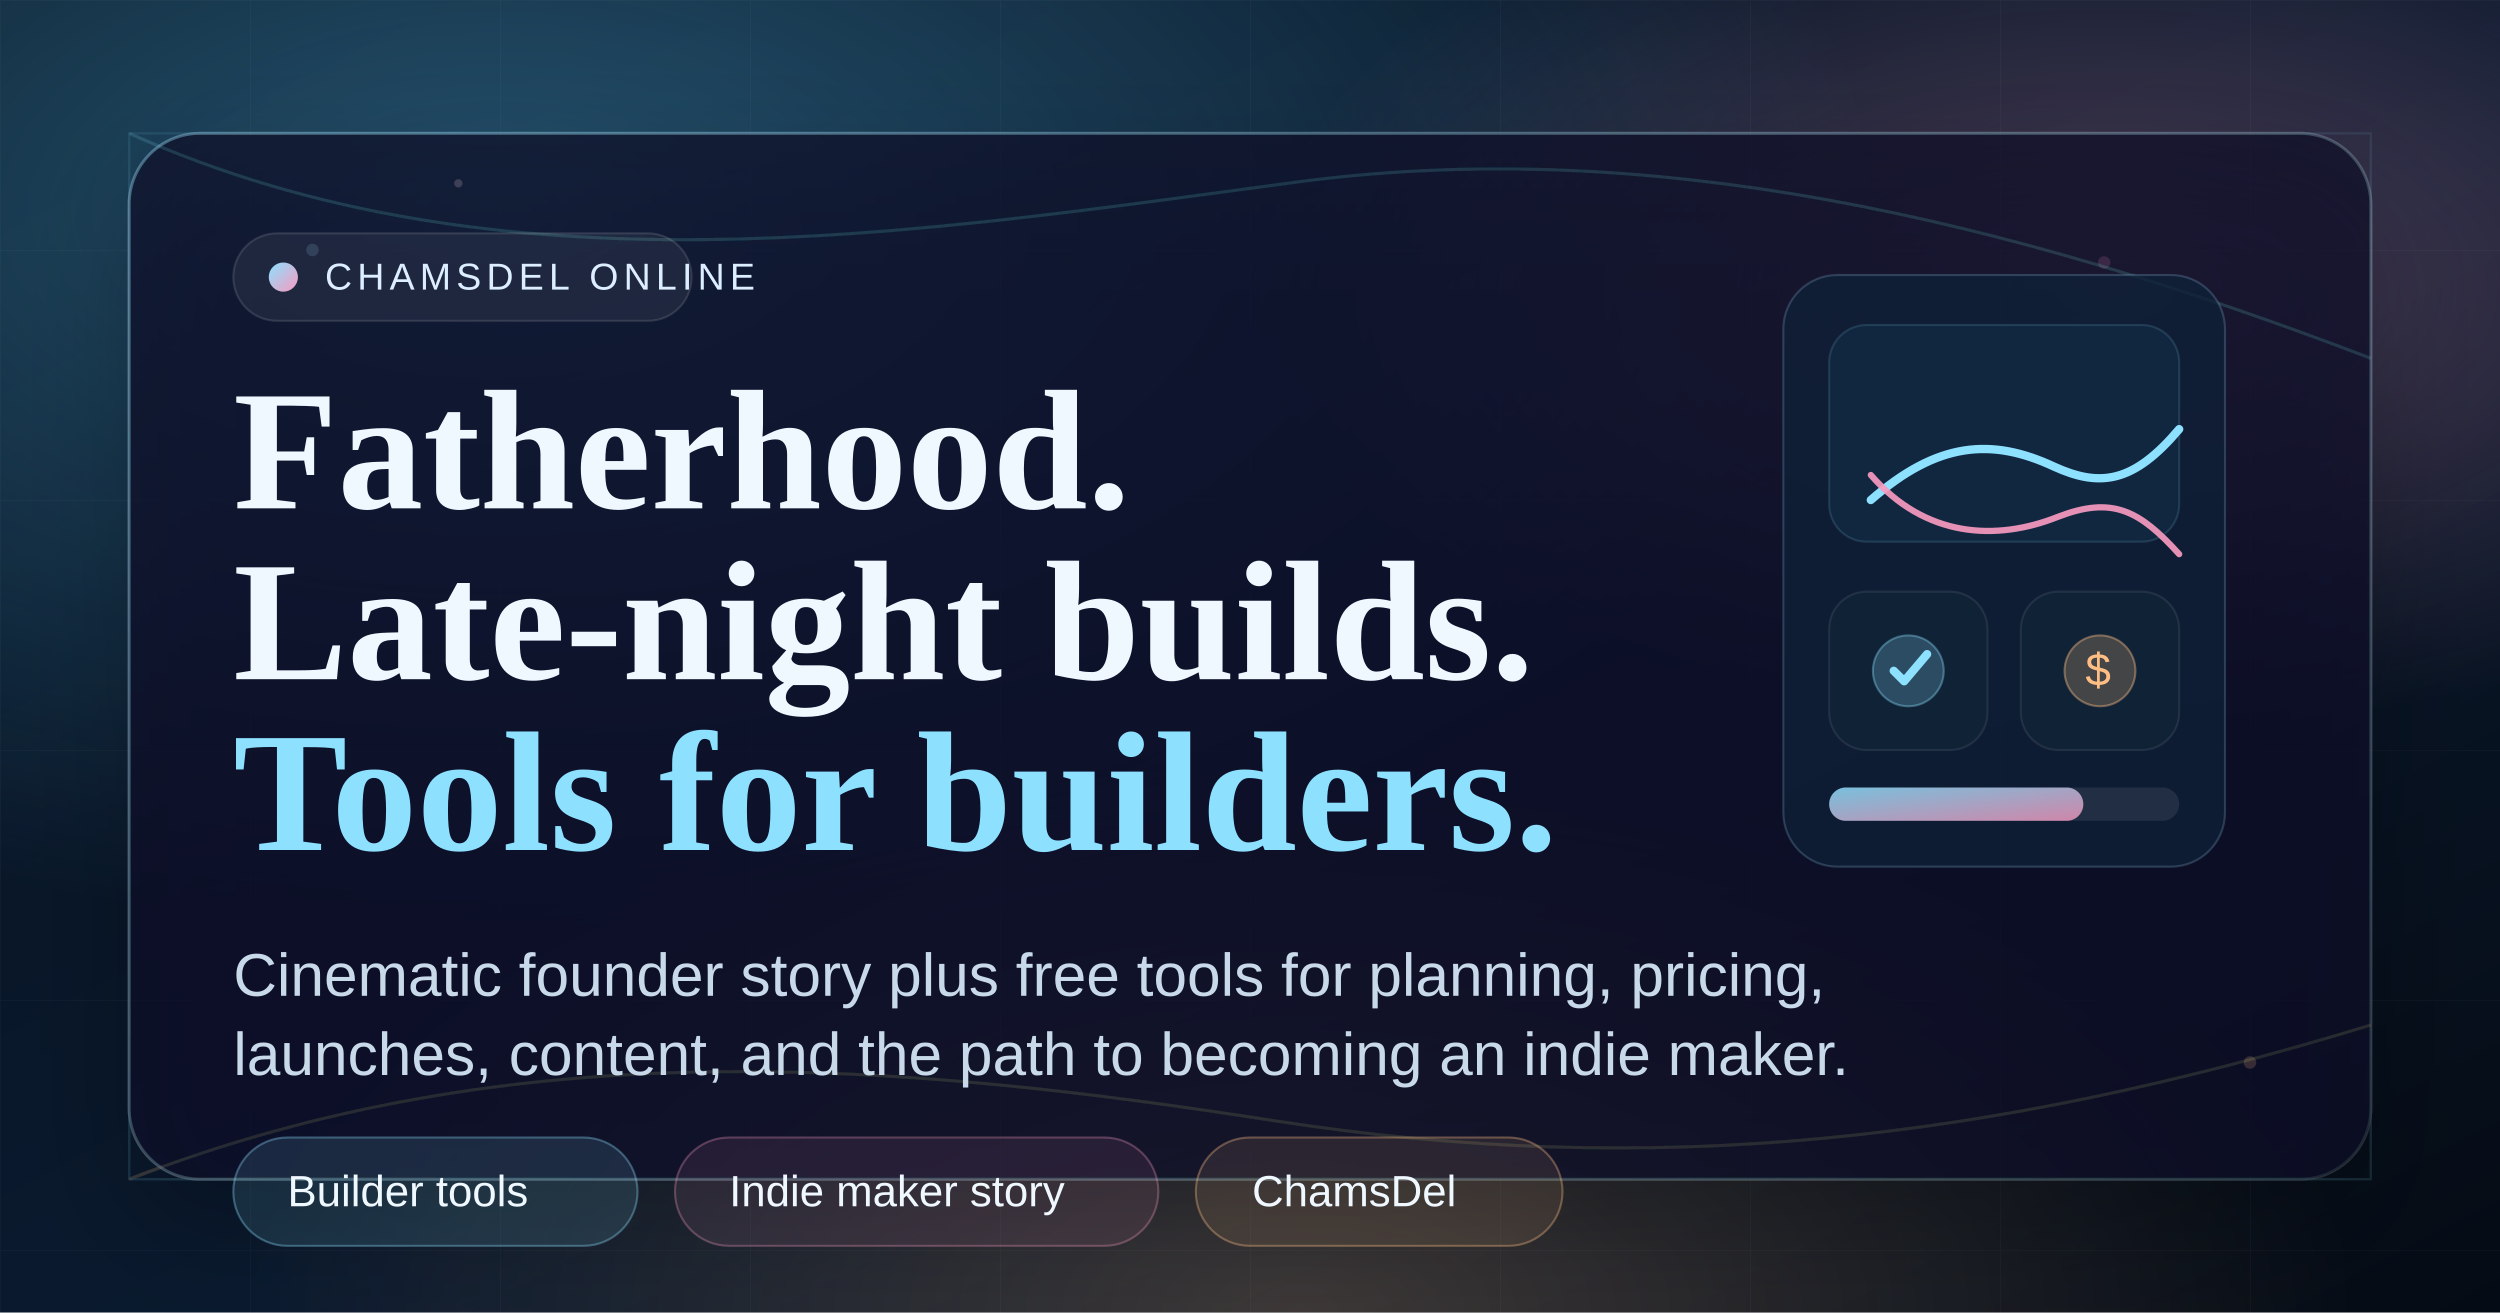
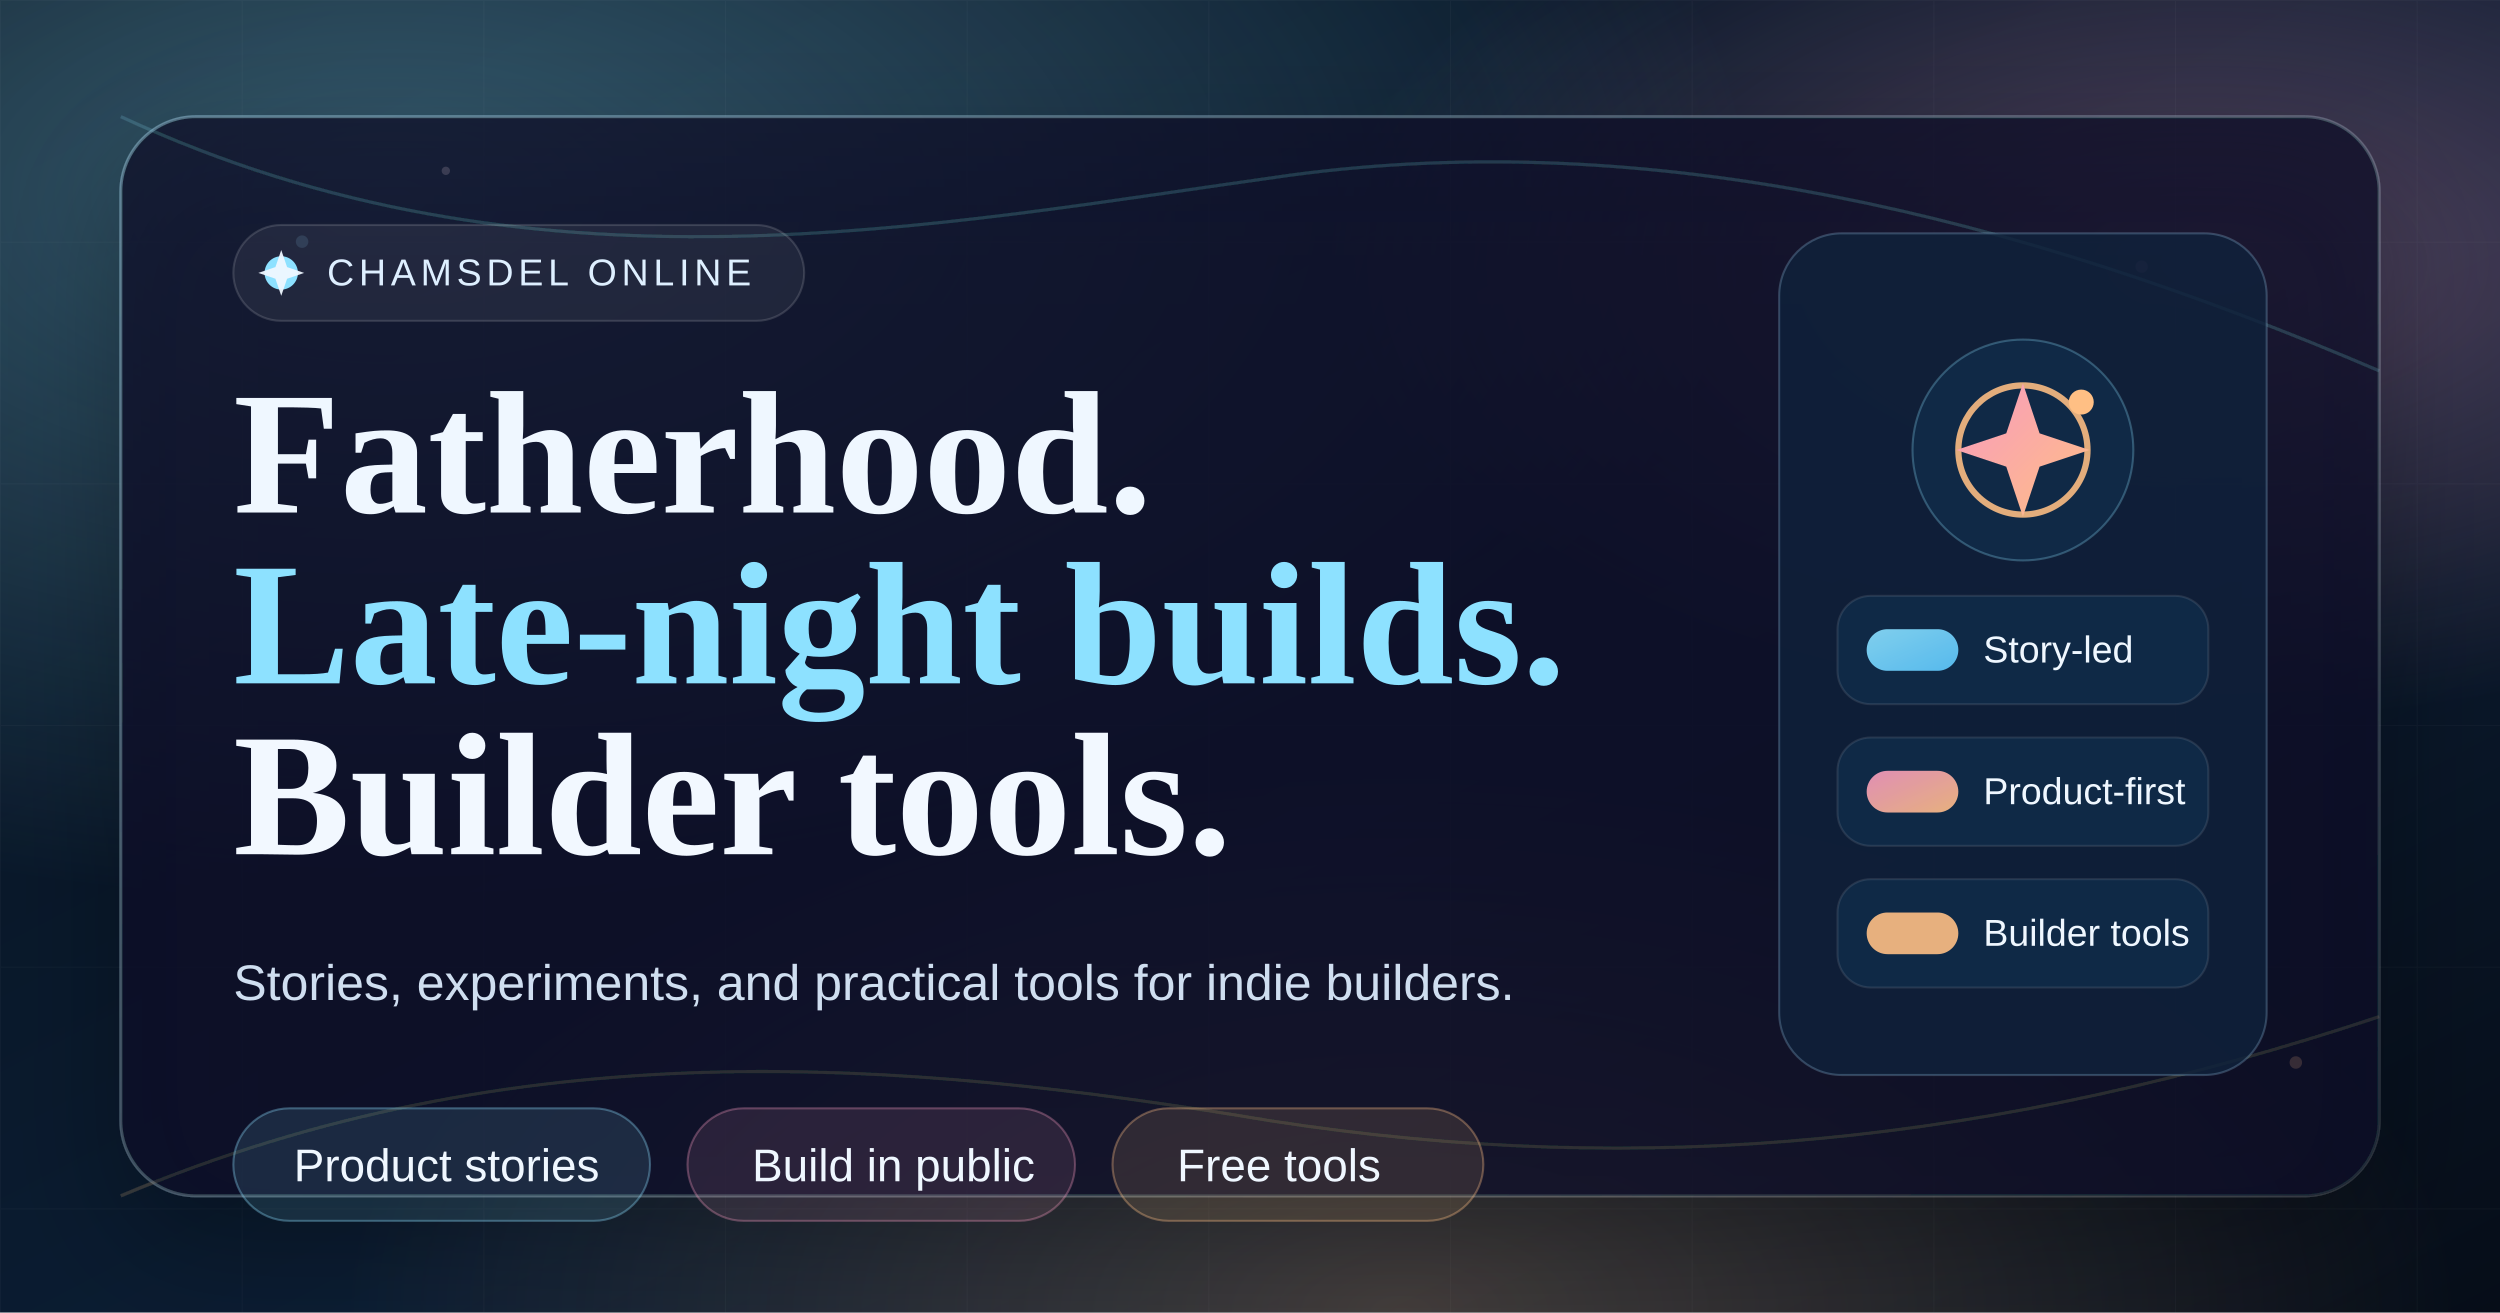
<svg xmlns="http://www.w3.org/2000/svg" width="1200" height="630" viewBox="0 0 1200 630" role="img" aria-labelledby="title desc">
  <defs>
    <linearGradient id="bg" x1="0%" y1="0%" x2="100%" y2="100%">
-       <stop offset="0%" stop-color="#07111d" />
-       <stop offset="55%" stop-color="#0a1a2f" />
-       <stop offset="100%" stop-color="#050b14" />
+       <stop offset="0%" stop-color="#06111d" />
+       <stop offset="58%" stop-color="#0b1d33" />
+       <stop offset="100%" stop-color="#060d18" />
    </linearGradient>
-     <radialGradient id="glowBlue" cx="20%" cy="16%" r="55%">
-       <stop offset="0%" stop-color="#59c9ff" stop-opacity="0.34" />
-       <stop offset="100%" stop-color="#59c9ff" stop-opacity="0" />
+     <radialGradient id="glowBlue" cx="16%" cy="15%" r="54%">
+       <stop offset="0%" stop-color="#8de1ff" stop-opacity="0.34" />
+       <stop offset="100%" stop-color="#8de1ff" stop-opacity="0" />
    </radialGradient>
-     <radialGradient id="glowRose" cx="84%" cy="22%" r="34%">
-       <stop offset="0%" stop-color="#f79ac0" stop-opacity="0.28" />
+     <radialGradient id="glowRose" cx="88%" cy="20%" r="35%">
+       <stop offset="0%" stop-color="#f79ac0" stop-opacity="0.3" />
      <stop offset="100%" stop-color="#f79ac0" stop-opacity="0" />
    </radialGradient>
-     <radialGradient id="glowWarm" cx="52%" cy="100%" r="42%">
-       <stop offset="0%" stop-color="#ffbf84" stop-opacity="0.22" />
+     <radialGradient id="glowWarm" cx="56%" cy="100%" r="42%">
+       <stop offset="0%" stop-color="#ffbf84" stop-opacity="0.24" />
      <stop offset="100%" stop-color="#ffbf84" stop-opacity="0" />
    </radialGradient>
    <linearGradient id="panelStroke" x1="0%" y1="0%" x2="100%" y2="100%">
-       <stop offset="0%" stop-color="#a7dfff" stop-opacity="0.36" />
+       <stop offset="0%" stop-color="#b9e8ff" stop-opacity="0.38" />
      <stop offset="100%" stop-color="#ffffff" stop-opacity="0.08" />
    </linearGradient>
-     <linearGradient id="spark" x1="0%" y1="0%" x2="100%" y2="100%">
+     <linearGradient id="chipBlue" x1="0%" y1="0%" x2="100%" y2="100%">
      <stop offset="0%" stop-color="#8de1ff" />
-       <stop offset="100%" stop-color="#f79ac0" />
+       <stop offset="100%" stop-color="#5ec9ff" />
    </linearGradient>
-     <filter id="softShadow" x="-20%" y="-20%" width="140%" height="140%">
-       <feDropShadow dx="0" dy="24" stdDeviation="28" flood-color="#000000" flood-opacity="0.35" />
+     <linearGradient id="chipRose" x1="0%" y1="0%" x2="100%" y2="100%">
+       <stop offset="0%" stop-color="#f79ac0" />
+       <stop offset="100%" stop-color="#ffbf84" />
+     </linearGradient>
+     <pattern id="grid" width="116" height="116" patternUnits="userSpaceOnUse">
+       <path d="M116 0H0V116" fill="none" stroke="#ffffff" stroke-opacity="0.06" stroke-width="1" />
+     </pattern>
+     <filter id="shadow" x="-30%" y="-30%" width="180%" height="180%">
+       <feDropShadow dx="0" dy="24" stdDeviation="28" flood-color="#000" flood-opacity="0.4" />
    </filter>
-     <pattern id="grid" width="120" height="120" patternUnits="userSpaceOnUse">
-       <path d="M 120 0 L 0 0 0 120" fill="none" stroke="#ffffff" stroke-opacity="0.06" stroke-width="1" />
-     </pattern>
  </defs>
  <rect width="1200" height="630" fill="url(#bg)" />
  <rect width="1200" height="630" fill="url(#glowBlue)" />
  <rect width="1200" height="630" fill="url(#glowRose)" />
  <rect width="1200" height="630" fill="url(#glowWarm)" />
-   <rect width="1200" height="630" fill="url(#grid)" opacity="0.45" />
-   <g opacity="0.85">
-     <circle cx="150" cy="120" r="3" fill="#8de1ff" />
-     <circle cx="220" cy="88" r="2" fill="#eff7ff" />
-     <circle cx="1010" cy="126" r="3" fill="#f79ac0" />
-     <circle cx="940" cy="182" r="2" fill="#eff7ff" />
-     <circle cx="1080" cy="510" r="3" fill="#ffbf84" />
+   <rect width="1200" height="630" fill="url(#grid)" opacity="0.44" />
+   <g opacity="0.9">
+     <circle cx="145" cy="116" r="3" fill="#8de1ff" />
+     <circle cx="214" cy="82" r="2" fill="#eff7ff" />
+     <circle cx="1028" cy="128" r="3" fill="#f79ac0" />
+     <circle cx="958" cy="170" r="2" fill="#eff7ff" />
+     <circle cx="1102" cy="510" r="3" fill="#ffbf84" />
  </g>
-   <g filter="url(#softShadow)">
-     <rect x="62" y="64" width="1076" height="502" rx="34" fill="#0b1627" fill-opacity="0.72" stroke="url(#panelStroke)" stroke-width="1.4" />
-     <path d="M62 64 H1138 V566 H62 Z" fill="none" stroke="#8de1ff" stroke-opacity="0.08" />
-     <path d="M62 64 C240 144 438 112 618 88 C790 64 963 105 1138 172" fill="none" stroke="#8de1ff" stroke-opacity="0.14" stroke-width="1.5" />
-     <path d="M62 566 C248 494 432 510 612 538 C792 566 955 548 1138 492" fill="none" stroke="#ffbf84" stroke-opacity="0.12" stroke-width="1.5" />
+   <g filter="url(#shadow)">
+     <rect x="58" y="56" width="1084" height="518" rx="36" fill="#0b1729" fill-opacity="0.74" stroke="url(#panelStroke)" stroke-width="1.4" />
+     <path d="M58 56C256 148 447 108 620 84C792 61 967 103 1142 178" fill="none" stroke="#8de1ff" stroke-opacity="0.16" stroke-width="1.5" />
+     <path d="M58 574C248 494 431 508 610 538C790 566 958 549 1142 488" fill="none" stroke="#ffbf84" stroke-opacity="0.12" stroke-width="1.5" />
  </g>
-   <g transform="translate(112 112)">
+   <g transform="translate(112 108)">
    <g>
-       <rect x="0" y="0" width="220" height="42" rx="21" fill="#ffffff" fill-opacity="0.06" stroke="#ffffff" stroke-opacity="0.12" />
-       <circle cx="24" cy="21" r="7" fill="url(#spark)" />
-       <text x="44" y="27" fill="#dceeff" font-size="18" font-family="Arial, Helvetica, sans-serif" letter-spacing="2.5">CHAMSDEL ONLINE</text>
+       <rect x="0" y="0" width="274" height="46" rx="23" fill="#ffffff" fill-opacity="0.06" stroke="#ffffff" stroke-opacity="0.14" />
+       <circle cx="23" cy="23" r="8" fill="#8de1ff" />
+       <path d="M23 12L25.8 20.2L34 23L25.8 25.8L23 34L20.2 25.8L12 23L20.2 20.2Z" fill="#eff7ff" fill-opacity="0.95" />
+       <text x="45" y="29" fill="#deefff" font-size="18" letter-spacing="2.3" font-family="Arial, Helvetica, sans-serif">CHAMSDEL ONLINE</text>
    </g>
-     <text x="0" y="132" fill="#eff7ff" font-size="82" font-weight="600" font-family="Georgia, 'Times New Roman', serif">Fatherhood.</text>
-     <text x="0" y="214" fill="#eff7ff" font-size="82" font-weight="600" font-family="Georgia, 'Times New Roman', serif">Late-night builds.</text>
-     <text x="0" y="296" fill="#8de1ff" font-size="82" font-weight="600" font-family="Georgia, 'Times New Roman', serif">Tools for builders.</text>
-     <text x="0" y="366" fill="#c8d9ea" font-size="29" font-family="Arial, Helvetica, sans-serif">
-       Cinematic founder story plus free tools for planning, pricing,
-     </text>
-     <text x="0" y="404" fill="#c8d9ea" font-size="29" font-family="Arial, Helvetica, sans-serif">
-       launches, content, and the path to becoming an indie maker.
-     </text>
-     <g transform="translate(0 434)">
-       <rect x="0" y="0" width="194" height="52" rx="26" fill="#8de1ff" fill-opacity="0.12" stroke="#8de1ff" stroke-opacity="0.34" />
-       <text x="26" y="33" fill="#eff7ff" font-size="21" font-family="Arial, Helvetica, sans-serif">Builder tools</text>
-       <rect x="212" y="0" width="232" height="52" rx="26" fill="#f79ac0" fill-opacity="0.09" stroke="#f79ac0" stroke-opacity="0.3" />
-       <text x="238" y="33" fill="#eff7ff" font-size="21" font-family="Arial, Helvetica, sans-serif">Indie maker story</text>
-       <rect x="462" y="0" width="176" height="52" rx="26" fill="#ffbf84" fill-opacity="0.1" stroke="#ffbf84" stroke-opacity="0.34" />
-       <text x="489" y="33" fill="#eff7ff" font-size="21" font-family="Arial, Helvetica, sans-serif">ChamsDel</text>
+     <text x="0" y="138" fill="#eff7ff" font-size="84" font-weight="600" font-family="Georgia, 'Times New Roman', serif">Fatherhood.</text>
+     <text x="0" y="220" fill="#8de1ff" font-size="84" font-weight="600" font-family="Georgia, 'Times New Roman', serif">Late-night builds.</text>
+     <text x="0" y="302" fill="#f2f8ff" font-size="84" font-weight="600" font-family="Georgia, 'Times New Roman', serif">Builder tools.</text>
+     <text x="0" y="372" fill="#cfdef0" font-size="24" font-family="Arial, Helvetica, sans-serif">Stories, experiments, and practical tools for indie builders.</text>
+     <g transform="translate(0 424)">
+       <rect x="0" y="0" width="200" height="54" rx="27" fill="#8de1ff" fill-opacity="0.12" stroke="#8de1ff" stroke-opacity="0.34" />
+       <text x="29" y="35" fill="#eff7ff" font-size="22" font-family="Arial, Helvetica, sans-serif">Product stories</text>
+       <rect x="218" y="0" width="186" height="54" rx="27" fill="#f79ac0" fill-opacity="0.11" stroke="#f79ac0" stroke-opacity="0.32" />
+       <text x="249" y="35" fill="#eff7ff" font-size="22" font-family="Arial, Helvetica, sans-serif">Build in public</text>
+       <rect x="422" y="0" width="178" height="54" rx="27" fill="#ffbf84" fill-opacity="0.12" stroke="#ffbf84" stroke-opacity="0.34" />
+       <text x="453" y="35" fill="#eff7ff" font-size="22" font-family="Arial, Helvetica, sans-serif">Free tools</text>
    </g>
  </g>
-   <g transform="translate(856 132)">
-     <rect x="0" y="0" width="212" height="284" rx="26" fill="#0f2138" fill-opacity="0.78" stroke="#a7dfff" stroke-opacity="0.2" />
-     <rect x="22" y="24" width="168" height="104" rx="18" fill="#112740" stroke="#8de1ff" stroke-opacity="0.14" />
-     <path d="M42 108 C74 80 100 78 130 92 C152 102 168 100 190 74" fill="none" stroke="#8de1ff" stroke-width="4" stroke-linecap="round" />
-     <path d="M42 96 C68 126 102 128 132 116 C158 106 171 113 190 134" fill="none" stroke="#f79ac0" stroke-width="3" stroke-linecap="round" opacity="0.92" />
-     <rect x="22" y="152" width="76" height="76" rx="18" fill="#102236" stroke="#ffffff" stroke-opacity="0.08" />
-     <rect x="114" y="152" width="76" height="76" rx="18" fill="#102236" stroke="#ffffff" stroke-opacity="0.08" />
-     <circle cx="60" cy="190" r="17" fill="#8de1ff" fill-opacity="0.22" stroke="#8de1ff" stroke-opacity="0.36" />
-     <path d="M53 190 L58 195 L69 182" fill="none" stroke="#8de1ff" stroke-width="4" stroke-linecap="round" stroke-linejoin="round" />
-     <circle cx="152" cy="190" r="17" fill="#ffbf84" fill-opacity="0.22" stroke="#ffbf84" stroke-opacity="0.4" />
-     <text x="145" y="197" fill="#ffbf84" font-size="22" font-family="Arial, Helvetica, sans-serif">$</text>
-     <rect x="22" y="246" width="168" height="16" rx="8" fill="#ffffff" fill-opacity="0.08" />
-     <rect x="22" y="246" width="122" height="16" rx="8" fill="url(#spark)" opacity="0.82" />
+   <g transform="translate(854 112)">
+     <rect x="0" y="0" width="234" height="404" rx="30" fill="#0f223b" fill-opacity="0.82" stroke="#a7dfff" stroke-opacity="0.24" />
+     <g transform="translate(57 44)">
+       <circle cx="60" cy="60" r="53" fill="#102946" stroke="#8de1ff" stroke-opacity="0.28" />
+       <circle cx="60" cy="60" r="31" fill="none" stroke="#ffbf84" stroke-width="3" stroke-opacity="0.88" />
+       <path d="M60 28L68 52L92 60L68 68L60 92L52 68L28 60L52 52Z" fill="url(#chipRose)" />
+       <circle cx="88" cy="37" r="6" fill="#ffbf84" />
+     </g>
+     <g transform="translate(28 174)">
+       <rect x="0" y="0" width="178" height="52" rx="16" fill="#0f2946" stroke="#ffffff" stroke-opacity="0.1" />
+       <rect x="0" y="68" width="178" height="52" rx="16" fill="#0f2946" stroke="#ffffff" stroke-opacity="0.1" />
+       <rect x="0" y="136" width="178" height="52" rx="16" fill="#0f2946" stroke="#ffffff" stroke-opacity="0.1" />
+       <rect x="14" y="16" width="44" height="20" rx="10" fill="url(#chipBlue)" opacity="0.9" />
+       <rect x="14" y="84" width="44" height="20" rx="10" fill="url(#chipRose)" opacity="0.9" />
+       <rect x="14" y="152" width="44" height="20" rx="10" fill="#ffbf84" opacity="0.9" />
+       <text x="70" y="32" fill="#eff7ff" font-size="18" font-family="Arial, Helvetica, sans-serif">Story-led</text>
+       <text x="70" y="100" fill="#eff7ff" font-size="18" font-family="Arial, Helvetica, sans-serif">Product-first</text>
+       <text x="70" y="168" fill="#eff7ff" font-size="18" font-family="Arial, Helvetica, sans-serif">Builder tools</text>
+     </g>
  </g>
</svg>
